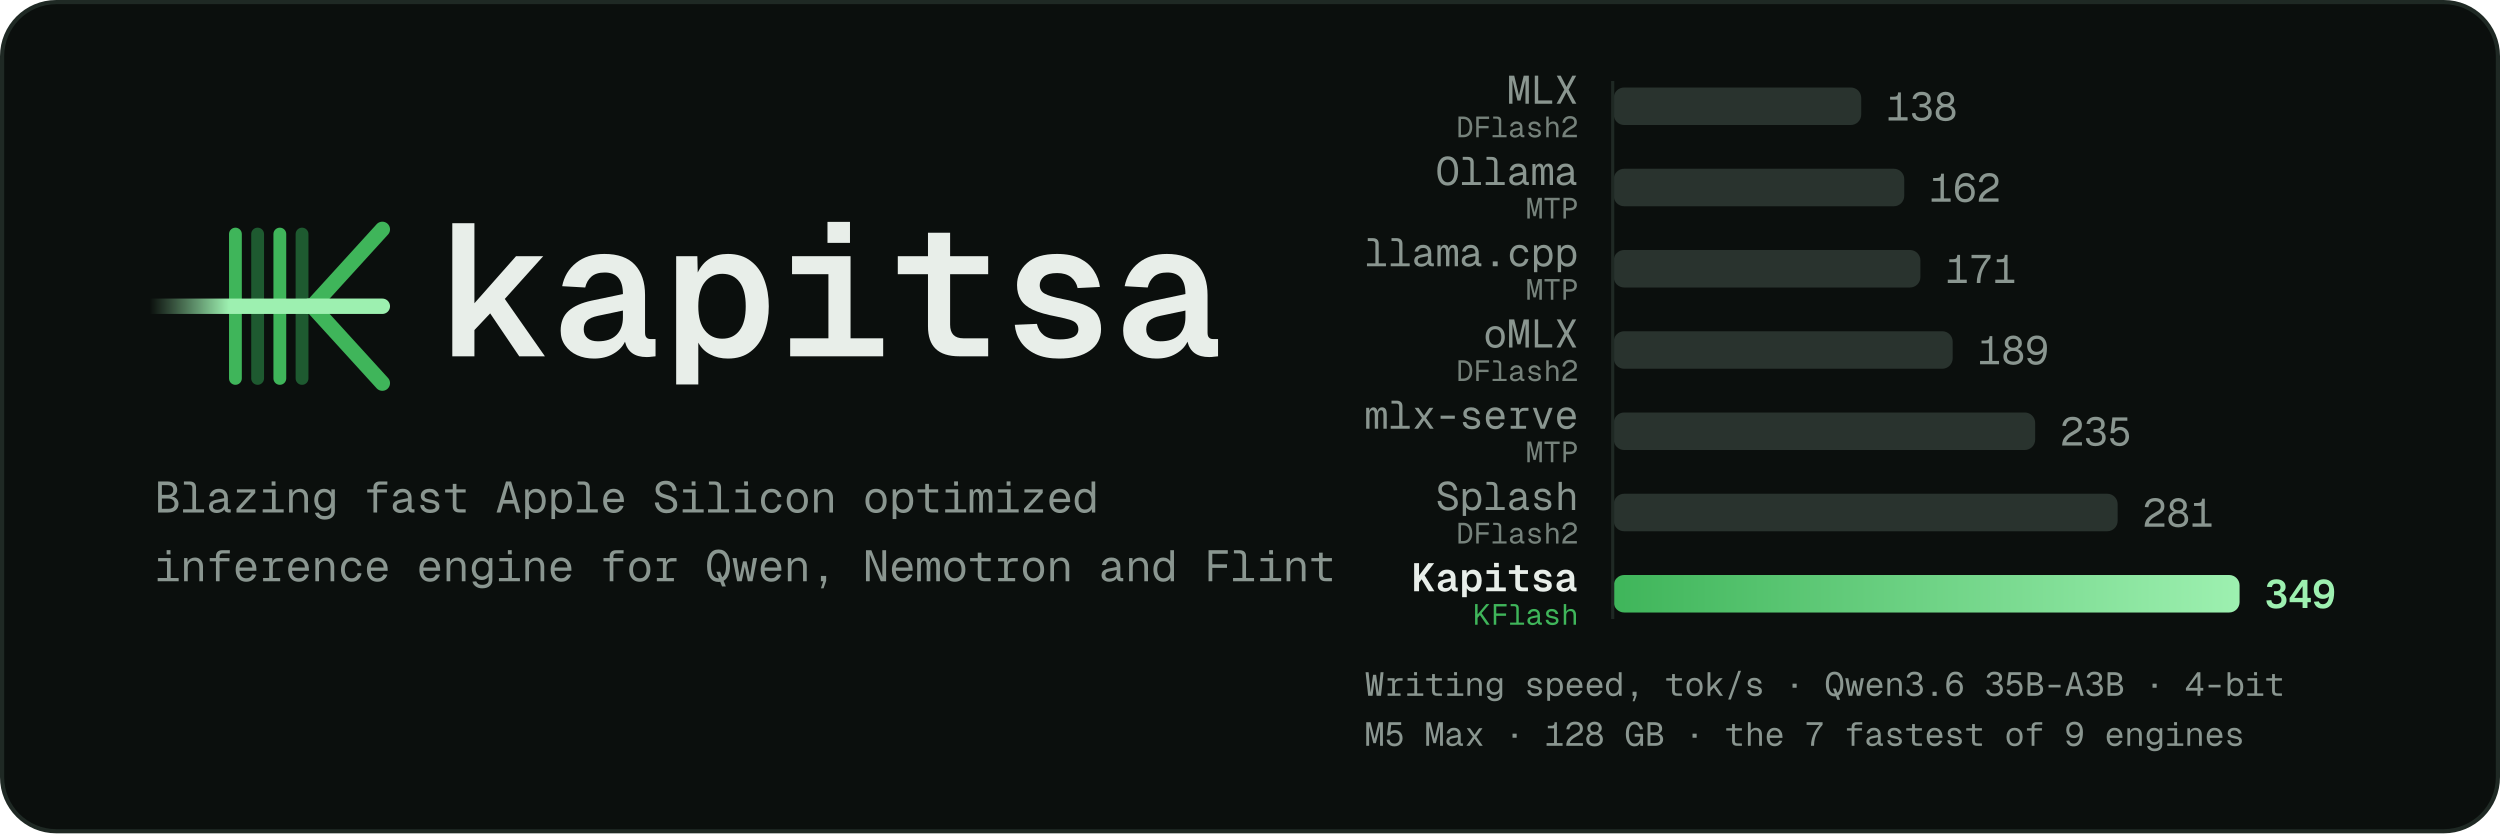
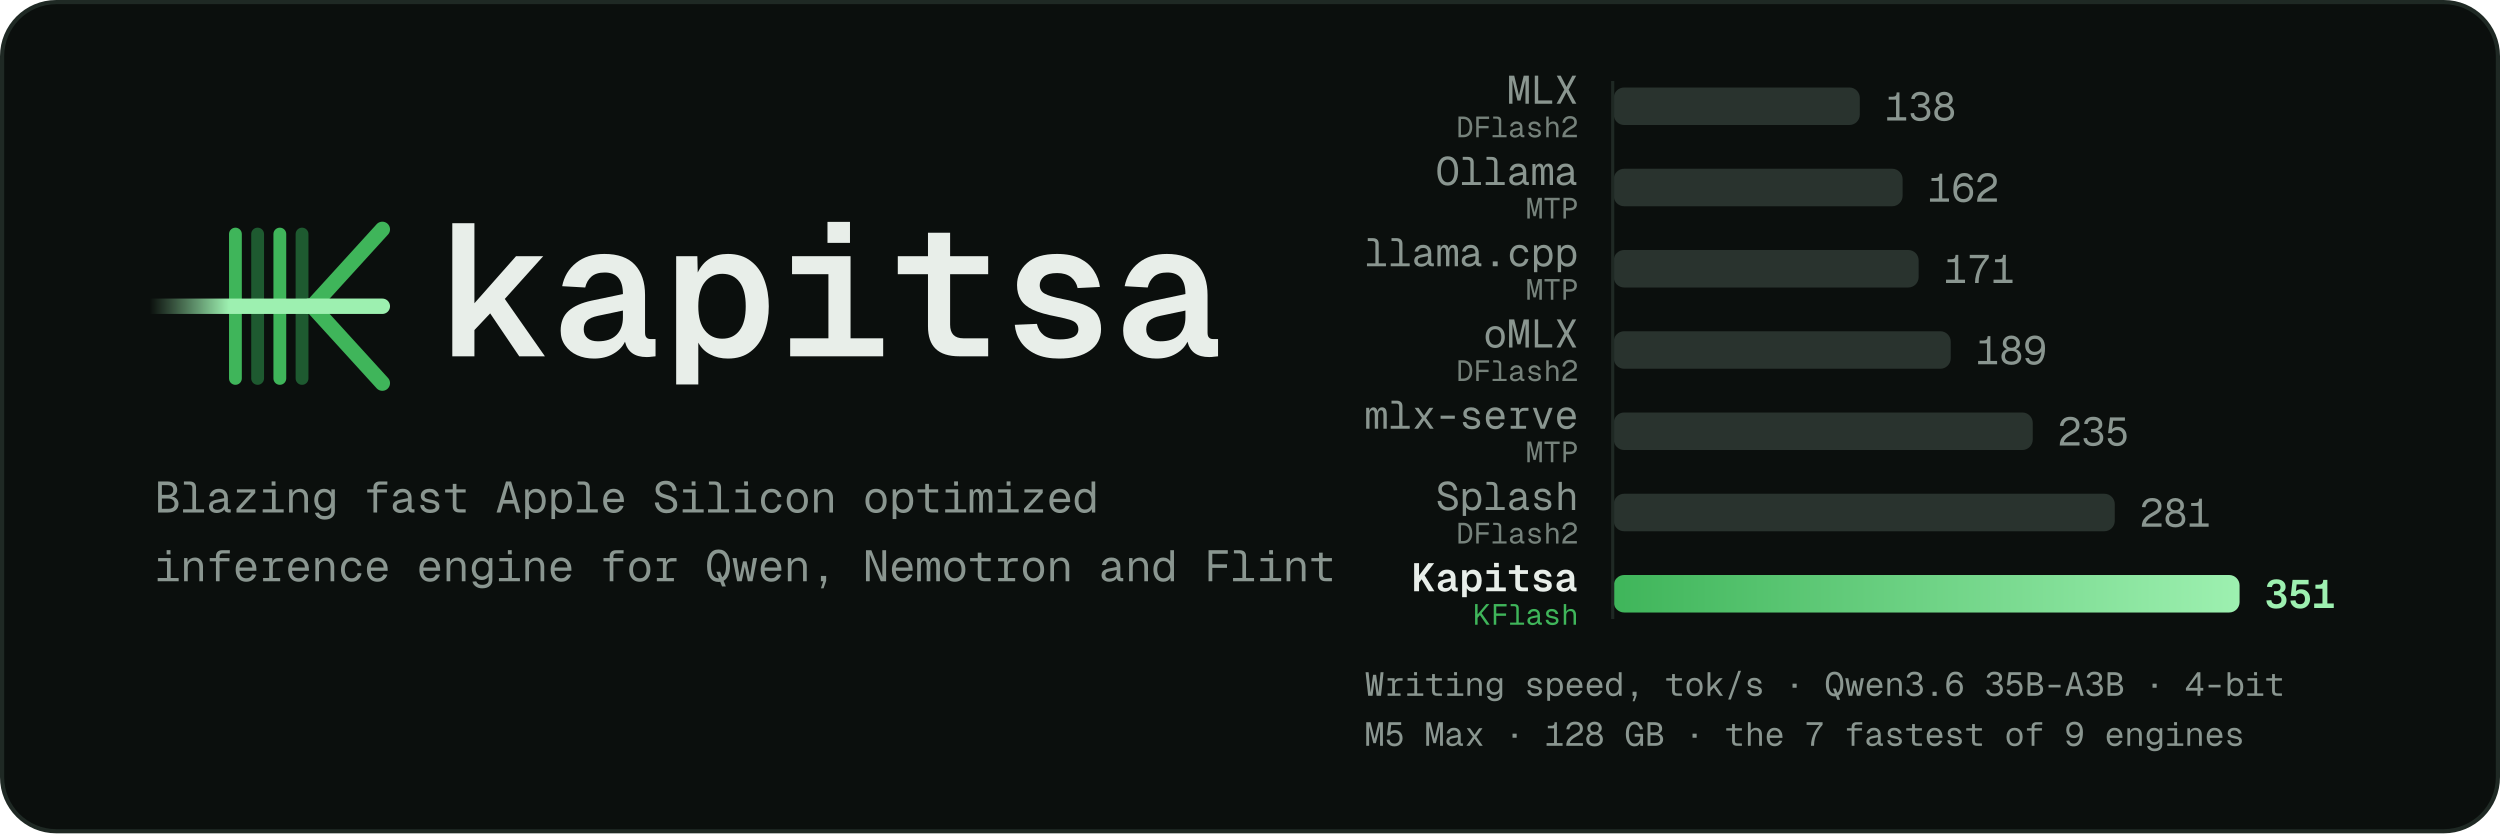
<svg xmlns="http://www.w3.org/2000/svg" width="1200" height="400" viewBox="0 0 1200 400" role="img" aria-labelledby="t d">
  <defs>
    <linearGradient id="hwin" x1="0" x2="46.25" y1="0" y2="0" gradientUnits="userSpaceOnUse">
      <stop offset="0" stop-color="#9DF0B0" stop-opacity="0" />
      <stop offset="1" stop-color="#9DF0B0" />
    </linearGradient>
    <linearGradient id="hwk" x1="0" x2="1" y1="0" y2="0">
      <stop offset="0" stop-color="#3FB55A" />
      <stop offset="1" stop-color="#9DF0B0" />
    </linearGradient>
    <path id="gs0" d="m70 0v710h118v-427l222 251h145l-205-228 214-306h-137l-155 229-84-89v-140z" />
    <path id="gs1" d="m226-12q-50 0-90 18-40 18-64 52-24 33-24 79 0 67 42 105 43 38 123 55l167 35q0 115-97 115-46 0-71-22-25-22-33-58l-123 7q15 77 74 124 59 48 151 48 109 0 163-58 54-58 54-162v-199q0-20 8-27 7-8 22-8h26v-92q-6-1-20-2-13-2-27-2-96 0-116 82-19-40-63-65-43-25-102-25zm21 92q65 0 99 34 34 35 34 94v36l-133-28q-42-9-59-26-17-17-17-46 0-30 20-47 20-17 56-17z" />
    <path id="gs2" d="m64-150v684h113l2-87q48 99 161 99 74 0 122-38 49-37 72-100 24-64 24-141 0-77-24-140-23-63-72-101-48-38-122-38-53 0-94 22-41 21-64 63v-223zm246 244q59 0 92 44 33 43 33 129 0 86-33 129-33 44-92 44-57 0-92-43-36-43-36-130 0-87 36-130 35-43 92-43z" />
    <path id="gs3" d="m72 0v96h204v342h-194v96h312v-438h174v-96zm199 605v112h120v-112z" />
    <path id="gs4" d="m375 0q-86 0-127 40-41 39-41 120v278h-161v96h161v125h118v-125h203v-96h-203v-269q0-73 71-73h132v-96z" />
    <path id="gs5" d="m307-12q-75 0-126 24-51 24-79 65-28 41-32 91l118 5q8-38 37-61 29-22 83-22 101 0 101 54 0 17-9 29-8 12-33 21-25 8-74 18-80 15-126 36-46 22-65 54-20 32-20 78 0 70 54 118 53 48 159 48 76 0 124-25 48-25 73-65 26-40 32-86l-119-6q-7 35-35 58-28 22-74 22-49 0-71-19-22-19-22-45 0-32 27-46 26-15 98-29 79-15 123-35 44-20 61-50 18-30 18-75 0-73-60-115-60-42-163-42z" />
    <path id="gr6" d="m90 0v710h200q117 0 176-52 60-52 60-142 0-58-35-98-35-41-94-52 75-10 117-54 42-45 42-114 0-92-64-145-64-53-177-53zm86 403h118q74 0 108 29 34 29 34 82 0 54-34 83-34 29-108 29h-118zm0-319h140q77 0 114 30 36 30 36 84 0 57-38 89-38 32-112 32h-140z" />
    <path id="gr7" d="m60 0v74h213v494q0 32-18 50-18 18-50 18h-125v74h129q148 0 148-148v-488h183v-74z" />
    <path id="gr8" d="m230-12q-50 0-90 18-40 18-63 50-23 33-23 76 0 68 40 106 41 37 128 54l178 36q0 68-30 101-31 33-88 33-55 0-86-24-31-25-43-71l-89 7q15 75 72 122 56 46 146 46 96 0 149-58 53-57 53-158v-220q0-18 8-25 8-7 24-7h34v-74q-16-2-44-2-42 0-68 17-25 17-34 55l-1 5q-21-39-69-63-47-24-104-24zm8 74q81 0 122 41 40 41 40 107v46l-162-32q-54-10-75-30-21-21-21-54 0-37 26-58 25-20 70-20z" />
    <path id="gr9" d="m82 0v84l336 372h-326v74h418v-84l-336-372h344v-74z" />
    <path id="gra" d="m80 0v74h213v382h-203v74h287v-456h183v-74zm205 613v98h88v-98z" />
    <path id="grb" d="m84 0v530h77l2-95q21 54 67 81 47 26 102 26 61 0 102-27 40-27 61-73 21-45 21-101v-341h-84v317q0 74-29 113-29 38-89 38-61 0-104-38-42-39-42-113v-317z" />
    <path id="grc" d="m297-162q-85 0-145 42-60 42-77 112l88 6q12-37 43-58 30-22 91-22 72 0 111 29 38 29 38 87v86q-19-42-61-67-42-25-94-25-67 0-119 33-53 33-82 91-30 58-30 133 0 76 29 133 29 58 81 91 51 33 117 33 56 0 101-26 44-26 62-70v84h80v-494q0-93-62-146-61-52-171-52zm-2 270q68 0 109 48 41 47 42 129 2 82-40 129-42 48-111 48-70 0-109-48-38-47-38-129 0-82 40-129 39-48 107-48z" />
    <path id="grd" d="m212 0v456h-142v74h142v34q0 71 36 108 37 38 112 38h170v-74h-170q-31 0-48-20-16-19-16-52v-34h224v-74h-224v-456z" />
    <path id="gre" d="m310-12q-69 0-119 24-50 24-79 64-28 41-32 91l88 6q8-49 44-77 35-28 98-28 59 0 92 17 32 17 32 53 0 23-11 38-11 15-41 26-30 10-88 20-77 14-120 34-44 21-62 52-18 31-18 74 0 69 52 114 52 46 149 46 66 0 111-24 44-23 70-62 26-38 34-84l-88-6q-9 42-42 69-32 27-86 27-58 0-86-23-28-23-28-57 0-40 30-57 30-17 102-29 82-13 127-34 45-20 63-50 18-30 18-74 0-47-28-80-27-34-74-52-48-18-108-18z" />
    <path id="grf" d="m378 0q-153 0-153 146v310h-175v74h175v124h84v-124h211v-74h-211v-310q0-72 69-72h142v-74z" />
    <path id="gr10" d="m26 0l216 710h116l216-710h-92l-58 202h-248l-58-202zm274 632l-100-346h200z" />
    <path id="gr11" d="m80-150v680h78l1-85q24 47 67 72 42 25 96 25 79 0 130-39 50-39 74-102 24-63 24-136 0-73-24-136-24-63-74-102-51-39-130-39-52 0-94 22-43 22-64 60v-220zm234 218q69 0 108 52 40 52 40 145 0 93-40 145-39 52-108 52-69 0-110-50-40-49-40-147 0-97 40-147 40-50 110-50z" />
    <path id="gr12" d="m306-12q-75 0-130 34-54 34-84 96-29 63-29 147 0 84 29 146 30 62 84 97 53 34 126 34 69 0 122-32 53-33 83-95 30-62 30-151v-25h-386q5-85 45-128 41-43 110-43 52 0 86 24 33 25 46 65l90-7q-21-71-80-116-58-46-142-46zm-155 325h294q-6 77-45 113-39 36-98 36-61 0-100-38-40-37-51-111z" />
    <path id="gr13" d="m311-16q-75 0-133 31-58 31-93 85-35 55-41 127l90 6q11-79 58-122 46-43 121-43 74 0 113 28 40 29 40 81 0 34-16 59-15 24-58 46-42 21-125 44-74 21-119 46-46 26-66 62-21 37-21 90 0 60 29 106 28 45 81 70 53 26 126 26 73 0 125-30 52-29 82-80 31-51 39-116l-90-6q-9 65-47 106-39 42-111 42-66 0-105-32-39-31-39-82 0-33 15-54 14-22 51-38 37-17 104-36 87-24 139-54 51-30 74-71 22-41 22-100 0-56-31-99-31-44-86-68-55-24-128-24z" />
    <path id="gr14" d="m314-12q-74 0-129 34-55 34-85 96-30 63-30 147 0 84 30 146 30 62 85 97 55 34 129 34 89 0 148-48 58-47 74-136l-88-6q-12 53-48 82-35 28-86 28-73 0-114-52-42-53-42-145 0-92 42-145 41-52 114-52 51 0 88 30 38 30 50 90l88-6q-16-88-76-141-61-53-150-53z" />
    <path id="gr15" d="m300-12q-73 0-128 34-54 34-84 96-30 63-30 147 0 85 30 147 30 62 84 96 55 34 128 34 73 0 128-34 54-34 84-96 30-62 30-147 0-84-30-147-30-62-84-96-55-34-128-34zm0 80q73 0 114 52 40 53 40 145 0 92-40 145-41 52-114 52-73 0-114-52-40-53-40-145 0-92 40-145 41-52 114-52z" />
    <path id="gr16" d="m40 0v530h77l2-78q14 42 41 66 26 24 64 24 79 0 99-99l1-6q13 49 42 77 30 28 72 28 64 0 93-44 29-44 29-146v-352h-84v340q0 71-15 100-15 28-47 28-31 0-52-31-20-31-20-99v-338h-84v340q0 68-14 98-15 30-48 30-31 0-52-31-20-31-20-99v-338z" />
    <path id="gr17" d="m267-12q-70 0-121 34-51 34-78 96-28 62-28 147 0 85 28 147 27 62 78 96 51 34 121 34 56 0 98-26 42-27 61-60v254h84v-710h-76l-3 79q-23-43-66-67-43-24-98-24zm5 80q72 0 113 53 41 53 41 144 0 92-41 145-41 52-115 52-65 0-104-52-38-53-38-145 0-91 38-144 39-53 106-53z" />
    <path id="gr18" d="m90 0v74h138v382h-138v74h208l6-103q25 103 127 103h109v-76h-108q-58 0-89-34-31-35-31-100v-246h168v-74z" />
    <path id="gr19" d="m300-16q-126 0-194 96-68 96-68 274 0 179 68 276 68 96 194 96 126 0 194-96 68-97 68-276 0-131-38-218-37-88-108-125l50-130h-86l-41 106q-19-3-39-3zm0 84q4 0 8 0l-58 150h86l48-125q88 63 88 261 0 140-44 214-45 74-128 74-82 0-127-74-45-74-45-214 0-139 45-212 45-74 127-74z" />
    <path id="gr1a" d="m125 0l-105 530h92l69-442 78 368h82l78-368 69 442h92l-104-530h-106l-70 334-70-334z" />
    <path id="gr1b" d="m240-162l54 162h-54v122h120v-112l-60-172z" />
    <path id="gr1c" d="m70 0v710h122l252-613v613h86v-710h-122l-252 613v-613z" />
    <path id="gr1d" d="m100 0v710h440v-82h-354v-240h336v-82h-336v-306z" />
    <path id="gr1e" d="m262 80l-126 517v-597h-86v710h130l120-501 120 501h130v-710h-86v597l-126-517z" />
    <path id="gr1f" d="m100 0v710h86v-626h354v-84z" />
    <path id="gr20" d="m50 0l196 357-192 353h100l147-285 147 285h98l-192-354 196-356h-100l-151 289-151-289z" />
    <path id="gr21" d="m90 0v710h168q92 0 160-42 69-41 106-120 38-80 38-194 0-114-38-193-37-79-106-120-68-41-160-41zm86 84h77q104 0 161 68 58 67 58 202 0 135-58 204-57 68-161 68h-77z" />
    <path id="gr22" d="m100 0v710h84v-263q21 49 63 72 42 23 96 23 86 0 131-56 46-56 46-145v-341h-84v317q0 151-111 151-64 0-103-39-38-39-38-113v-316z" />
    <path id="gr23" d="m50 0q0 75 24 136 23 60 82 115 60 55 166 111 49 26 79 48 30 22 44 47 14 25 14 61 0 55-35 90-36 34-107 34-75 0-119-39-43-39-54-111l-90 6q12 104 80 166 68 62 183 62 110 0 171-57 61-57 61-149 0-54-18-94-18-39-61-73-42-34-116-73-96-51-146-103-49-52-52-93h394v-84z" />
    <path id="gr24" d="m60 0v84h224v442h-186v74h96q57 0 82 25 24 25 24 85h70v-626h170v-84z" />
    <path id="gr25" d="m294-16q-115 0-177 56-62 55-67 143l89 6q6-65 49-93 42-28 106-28 43 0 81 12 38 13 61 42 24 28 24 76 0 71-46 104-46 33-115 33h-56v84h56q37 0 68 11 31 11 49 36 19 24 19 64 0 55-35 84-35 28-101 28-67 0-101-27-35-27-42-74l-90 6q10 80 70 129 60 50 163 50 104 0 165-52 61-51 61-140 0-114-123-152 69-19 108-68 40-48 40-116 0-68-33-116-33-48-91-73-58-25-132-25z" />
    <path id="gr26" d="m300-16q-70 0-127 24-57 24-90 71-33 47-33 116 0 69 37 117 37 48 100 70-47 19-75 56-28 36-28 93 0 56 28 100 28 44 76 69 49 26 112 26 63 0 112-26 49-25 76-69 28-44 28-100 0-57-28-93-28-37-75-56 63-22 100-70 37-48 37-117 0-69-33-116-33-47-89-71-57-24-128-24zm0 433q57 0 92 29 34 28 34 85 0 51-34 81-33 30-92 30-58 0-92-30-34-30-34-81 0-57 34-85 35-29 92-29zm0-349q70 0 115 32 45 33 45 100 0 62-40 100-40 37-120 37-79 0-120-37-40-38-40-100 0-67 45-100 45-32 115-32z" />
    <path id="gr27" d="m300-16q-126 0-194 96-68 96-68 274 0 179 68 276 68 96 194 96 126 0 194-96 68-97 68-276 0-178-68-274-68-96-194-96zm0 84q83 0 128 74 44 73 44 212 0 140-44 214-45 74-128 74-82 0-127-74-45-74-45-214 0-139 45-212 45-74 127-74z" />
    <path id="gr28" d="m257 0v626h-217v84h520v-84h-217v-626z" />
    <path id="gr29" d="m90 0v710h216q111 0 178-58 66-57 66-159 0-102-66-159-67-58-178-58h-130v-276zm86 360h120q84 0 124 34 40 35 40 99 0 65-40 99-40 34-124 34h-120z" />
    <path id="gr2a" d="m302-16q-120 0-186 82-66 82-66 234 0 88 14 165 15 77 48 135 32 59 86 92 53 34 132 34 95 0 147-46 52-47 73-122l-90-8q-12 42-42 67-29 25-88 25-80 0-129-62-49-62-60-186l-1-7q26 39 72 65 45 26 106 26 70 0 122-30 52-30 81-84 29-55 29-128 0-78-32-134-31-57-86-88-56-30-130-30zm2 84q70 0 113 44 43 45 43 124 0 74-40 117-41 43-108 43-48 0-86-20-38-19-60-55-22-36-22-85 0-73 44-120 43-48 116-48z" />
    <path id="gr2b" d="m238 0v122h124v-122z" />
    <path id="gr2c" d="m192 0q0 110 30 220 31 109 88 212 57 103 136 194h-386v84h480v-78q-89-102-146-202-57-99-84-204-26-106-26-226z" />
    <path id="gr2d" d="m298 726q120 0 186-82 66-82 66-234 0-88-14-165-15-77-48-135-32-59-86-92-53-34-132-34-94 0-146 46-53 47-74 122l90 8q12-42 42-67 30-25 88-25 80 0 129 62 49 62 60 186l1 7q-26-39-72-65-45-26-106-26-70 0-122 30-52 30-81 84-29 55-29 128 0 78 32 134 31 57 87 88 56 30 129 30zm-2-84q-70 0-113-44-43-44-43-124 0-73 40-116 41-44 108-44 48 0 86 20 38 19 60 55 22 36 22 85 0 74-43 121-43 47-117 47z" />
    <path id="gr2e" d="m54 0l195 272-185 258h98l139-200 136 200h100l-184-260 193-270h-98l-147 214-147-214z" />
    <path id="gr2f" d="m120 252v79h360v-79z" />
    <path id="gr30" d="m247 0l-197 530h92l158-444 158 444h92l-197-530z" />
    <path id="gr31" d="m298-16q-69 0-120 25-52 25-82 70-31 45-36 104l90 6q8-60 48-91 39-30 100-30 69 0 110 42 42 43 42 118 0 75-40 118-39 44-110 44-42 0-80-20-39-21-56-59h-92l47 399h378v-84h-299l-26-214q26 30 64 45 38 15 76 15 68 0 120-32 51-31 80-86 28-55 28-126 0-71-31-126-31-56-85-87-55-31-126-31z" />
    <path id="gs32" d="m52 0v710h124v-312l234 312h148l-241-311 247-399h-140l-182 302-66-86v-216z" />
    <path id="gr33" d="m60 0v710h86v-356l298 356h106l-267-312 277-398h-106l-228 331-80-93v-238z" />
    <path id="gs34" d="m295-16q-120 0-182 57-62 57-67 150l125 7q6-56 41-79 34-23 84-23 54 0 92 26 38 25 38 84 0 58-36 86-36 29-96 29h-55v103h55q46 0 78 22 31 22 31 73 0 48-27 72-28 24-78 24-54 0-81-23-27-24-32-64l-126 7q10 87 71 139 61 52 169 52 107 0 169-52 63-51 63-142 0-114-118-151 67-19 104-67 37-47 37-114 0-68-32-116-33-49-91-74-58-26-136-26z" />
-     <path id="gs35" d="m360 0v146h-328v104l312 460h139v-454h85v-110h-85v-146zm-210 256h210v295z" />
-     <path id="gs36" d="m298 726q126 0 193-84 67-83 67-236 0-89-16-166-15-76-49-134-34-57-89-90-54-32-132-32-68 0-114 22-46 23-74 62-27 40-40 90l126 10q9-32 32-52 23-20 70-20 63 0 104 48 41 47 53 151-26-28-65-46-39-18-91-18-70 0-122 30-52 30-81 84-28 54-28 126 0 78 32 135 32 58 90 89 57 31 134 31zm1-114q-60 0-95-36-34-35-34-102 0-61 32-98 32-36 91-36 61 0 99 36 38 37 38 99 0 58-35 97-35 40-96 40z" />
+     <path id="gs35" d="m299-16q-73 0-127 26-53 27-84 73-31 46-36 104l128 8q13-99 119-99 56 0 89 35 32 35 32 100 0 65-32 101-32 36-88 36-36 0-66-18-30-19-43-49l-129 5 45 404h405v-114h-301l-21-172q26 24 60 36 33 13 70 13 70 0 121-31 51-32 79-86 28-55 28-125 0-73-32-129-31-55-87-86-56-32-130-32z" />
+     <path id="gs36" d="m52 0v114h210v372h-178v104h84q60 0 86 27 26 27 26 93h106v-596h162v-114z" />
    <path id="gr37" d="m108 0l-78 710h90l62-617 72 537h92l72-537 62 617h90l-78-710h-130l-62 469-62-469z" />
    <path id="gr38" d="m90 0v710h84v-465l258 285h112l-209-225 219-305h-102l-174 248-104-110v-138z" />
    <path id="gr39" d="m108-110l304 860h80l-304-860z" />
    <path id="gr3a" d="m238 243v122h124v-122z" />
    <path id="gr3b" d="m388 0v154h-348v78l342 478h92v-472h86v-84h-86v-154zm-260 238h260v352z" />
    <path id="gr3c" d="m333-12q-55 0-98 24-43 24-66 67l-3-79h-76v710h84v-254q19 33 61 60 42 26 98 26 70 0 121-34 51-34 78-96 28-62 28-147 0-85-28-147-27-62-78-96-51-34-121-34zm-5 80q67 0 106 53 38 53 38 144 0 92-38 145-39 52-104 52-73 0-114-52-42-53-42-145 0-91 41-144 41-53 113-53z" />
    <path id="gr3d" d="m298-16q-75 0-134 42-58 41-92 124-34 82-34 204 0 115 32 198 31 83 90 128 59 46 142 46 65 0 116-29 50-29 84-81 34-51 49-118l-90-6q-17 66-57 108-39 42-102 42-83 0-128-75-46-75-46-213 0-137 46-212 47-74 132-74 76 0 120 58 45 59 48 151h-170v82h250v-359h-80l-2 98q-25-52-66-83-42-31-108-31z" />
  </defs>
  <rect x="1" y="1" width="1198" height="398" rx="26" fill="#0B0F0D" stroke="#1F2924" stroke-width="2" />
  <g transform="translate(72 106) scale(0.82)" fill="none">
    <path d="M0 50H46.75" stroke="url(#hwin)" stroke-width="9" />
    <rect x="46.25" y="4" width="7.5" height="92" rx="3.75" fill="#3FB55A" />
    <rect x="59.25" y="4" width="7.5" height="92" rx="3.75" fill="#1E5A30" />
    <rect x="72.25" y="4" width="7.5" height="92" rx="3.75" fill="#3FB55A" />
    <rect x="85.25" y="4" width="7.5" height="92" rx="3.75" fill="#1E5A30" />
    <path d="M46.25 50H95" stroke="#9DF0B0" stroke-width="9" />
    <path d="M95 50L136 5M95 50L136 95" stroke="#3FB55A" stroke-width="9" stroke-linecap="round" />
    <path d="M93 50H136" stroke="#9DF0B0" stroke-width="9" stroke-linecap="round" />
  </g>
  <g transform="translate(210.8 171.03) scale(0.09 -0.09)" fill="#E8EEE9">
    <use href="#gs0" />
    <use href="#gs1" x="600" />
    <use href="#gs2" x="1200" />
    <use href="#gs3" x="1800" />
    <use href="#gs4" x="2400" />
    <use href="#gs5" x="3000" />
    <use href="#gs1" x="3600" />
  </g>
  <g transform="translate(74 246) scale(0.021 -0.021)" fill="#8A9690">
    <use href="#gr6" />
    <use href="#gr7" x="600" />
    <use href="#gr8" x="1200" />
    <use href="#gr9" x="1800" />
    <use href="#gra" x="2400" />
    <use href="#grb" x="3000" />
    <use href="#grc" x="3600" />
    <use href="#grd" x="4800" />
    <use href="#gr8" x="5400" />
    <use href="#gre" x="6000" />
    <use href="#grf" x="6600" />
    <use href="#gr10" x="7800" />
    <use href="#gr11" x="8400" />
    <use href="#gr11" x="9000" />
    <use href="#gr7" x="9600" />
    <use href="#gr12" x="10200" />
    <use href="#gr13" x="11400" />
    <use href="#gra" x="12000" />
    <use href="#gr7" x="12600" />
    <use href="#gra" x="13200" />
    <use href="#gr14" x="13800" />
    <use href="#gr15" x="14400" />
    <use href="#grb" x="15000" />
    <use href="#gr15" x="16200" />
    <use href="#gr11" x="16800" />
    <use href="#grf" x="17400" />
    <use href="#gra" x="18000" />
    <use href="#gr16" x="18600" />
    <use href="#gra" x="19200" />
    <use href="#gr9" x="19800" />
    <use href="#gr12" x="20400" />
    <use href="#gr17" x="21000" />
  </g>
  <g transform="translate(74 279) scale(0.021 -0.021)" fill="#8A9690">
    <use href="#gra" />
    <use href="#grb" x="600" />
    <use href="#grd" x="1200" />
    <use href="#gr12" x="1800" />
    <use href="#gr18" x="2400" />
    <use href="#gr12" x="3000" />
    <use href="#grb" x="3600" />
    <use href="#gr14" x="4200" />
    <use href="#gr12" x="4800" />
    <use href="#gr12" x="6000" />
    <use href="#grb" x="6600" />
    <use href="#grc" x="7200" />
    <use href="#gra" x="7800" />
    <use href="#grb" x="8400" />
    <use href="#gr12" x="9000" />
    <use href="#grd" x="10200" />
    <use href="#gr15" x="10800" />
    <use href="#gr18" x="11400" />
    <use href="#gr19" x="12600" />
    <use href="#gr1a" x="13200" />
    <use href="#gr12" x="13800" />
    <use href="#grb" x="14400" />
    <use href="#gr1b" x="15000" />
    <use href="#gr1c" x="16200" />
    <use href="#gr12" x="16800" />
    <use href="#gr16" x="17400" />
    <use href="#gr15" x="18000" />
    <use href="#grf" x="18600" />
    <use href="#gr18" x="19200" />
    <use href="#gr15" x="19800" />
    <use href="#grb" x="20400" />
    <use href="#gr8" x="21600" />
    <use href="#grb" x="22200" />
    <use href="#gr17" x="22800" />
    <use href="#gr1d" x="24000" />
    <use href="#gr7" x="24600" />
    <use href="#gra" x="25200" />
    <use href="#grb" x="25800" />
    <use href="#grf" x="26400" />
  </g>
-   <rect x="774.6" y="42" width="118.78" height="18" rx="5" fill="#29332E" />
+   <rect x="774.6" y="42" width="118.11" height="18" rx="5" fill="#29332E" />
  <g transform="translate(723.4 49.8) scale(0.019 -0.019)" fill="#8A9690">
    <use href="#gr1e" />
    <use href="#gr1f" x="600" />
    <use href="#gr20" x="1200" />
  </g>
  <g transform="translate(698.8 65.88) scale(0.014 -0.014)" fill="#76827B">
    <use href="#gr21" />
    <use href="#gr1d" x="600" />
    <use href="#gr7" x="1200" />
    <use href="#gr8" x="1800" />
    <use href="#gre" x="2400" />
    <use href="#gr22" x="3000" />
    <use href="#gr23" x="3600" />
  </g>
-   <g transform="translate(905.38 57.84) scale(0.019 -0.019)" fill="#8A9690">
+   <g transform="translate(904.71 57.84) scale(0.019 -0.019)" fill="#8A9690">
    <use href="#gr24" />
    <use href="#gr25" x="600" />
    <use href="#gr26" x="1200" />
  </g>
-   <rect x="774.6" y="81" width="139.44" height="18" rx="5" fill="#29332E" />
+   <rect x="774.6" y="81" width="138.65" height="18" rx="5" fill="#29332E" />
  <g transform="translate(689.2 88.8) scale(0.019 -0.019)" fill="#8A9690">
    <use href="#gr27" />
    <use href="#gr7" x="600" />
    <use href="#gr7" x="1200" />
    <use href="#gr8" x="1800" />
    <use href="#gr16" x="2400" />
    <use href="#gr8" x="3000" />
  </g>
  <g transform="translate(732.4 104.88) scale(0.014 -0.014)" fill="#76827B">
    <use href="#gr1e" />
    <use href="#gr28" x="600" />
    <use href="#gr29" x="1200" />
  </g>
-   <g transform="translate(926.04 96.84) scale(0.019 -0.019)" fill="#8A9690">
+   <g transform="translate(925.25 96.84) scale(0.019 -0.019)" fill="#8A9690">
    <use href="#gr24" />
    <use href="#gr2a" x="600" />
    <use href="#gr23" x="1200" />
  </g>
-   <rect x="774.6" y="120" width="147.19" height="18" rx="5" fill="#29332E" />
+   <rect x="774.6" y="120" width="146.35" height="18" rx="5" fill="#29332E" />
  <g transform="translate(655 127.8) scale(0.019 -0.019)" fill="#8A9690">
    <use href="#gr7" />
    <use href="#gr7" x="600" />
    <use href="#gr8" x="1200" />
    <use href="#gr16" x="1800" />
    <use href="#gr8" x="2400" />
    <use href="#gr2b" x="3000" />
    <use href="#gr14" x="3600" />
    <use href="#gr11" x="4200" />
    <use href="#gr11" x="4800" />
  </g>
  <g transform="translate(732.4 143.88) scale(0.014 -0.014)" fill="#76827B">
    <use href="#gr1e" />
    <use href="#gr28" x="600" />
    <use href="#gr29" x="1200" />
  </g>
-   <g transform="translate(933.79 135.84) scale(0.019 -0.019)" fill="#8A9690">
+   <g transform="translate(932.95 135.84) scale(0.019 -0.019)" fill="#8A9690">
    <use href="#gr24" />
    <use href="#gr2c" x="600" />
    <use href="#gr24" x="1200" />
  </g>
-   <rect x="774.6" y="159" width="162.68" height="18" rx="5" fill="#29332E" />
+   <rect x="774.6" y="159" width="161.75" height="18" rx="5" fill="#29332E" />
  <g transform="translate(712 166.8) scale(0.019 -0.019)" fill="#8A9690">
    <use href="#gr15" />
    <use href="#gr1e" x="600" />
    <use href="#gr1f" x="1200" />
    <use href="#gr20" x="1800" />
  </g>
  <g transform="translate(698.8 182.88) scale(0.014 -0.014)" fill="#76827B">
    <use href="#gr21" />
    <use href="#gr1d" x="600" />
    <use href="#gr7" x="1200" />
    <use href="#gr8" x="1800" />
    <use href="#gre" x="2400" />
    <use href="#gr22" x="3000" />
    <use href="#gr23" x="3600" />
  </g>
-   <g transform="translate(949.28 174.84) scale(0.019 -0.019)" fill="#8A9690">
+   <g transform="translate(948.35 174.84) scale(0.019 -0.019)" fill="#8A9690">
    <use href="#gr24" />
    <use href="#gr26" x="600" />
    <use href="#gr2d" x="1200" />
  </g>
-   <rect x="774.6" y="198" width="202.28" height="18" rx="5" fill="#29332E" />
+   <rect x="774.6" y="198" width="201.12" height="18" rx="5" fill="#29332E" />
  <g transform="translate(655 205.8) scale(0.019 -0.019)" fill="#8A9690">
    <use href="#gr16" />
    <use href="#gr7" x="600" />
    <use href="#gr2e" x="1200" />
    <use href="#gr2f" x="1800" />
    <use href="#gre" x="2400" />
    <use href="#gr12" x="3000" />
    <use href="#gr18" x="3600" />
    <use href="#gr30" x="4200" />
    <use href="#gr12" x="4800" />
  </g>
  <g transform="translate(732.4 221.88) scale(0.014 -0.014)" fill="#76827B">
    <use href="#gr1e" />
    <use href="#gr28" x="600" />
    <use href="#gr29" x="1200" />
  </g>
-   <g transform="translate(988.88 213.84) scale(0.019 -0.019)" fill="#8A9690">
+   <g transform="translate(987.72 213.84) scale(0.019 -0.019)" fill="#8A9690">
    <use href="#gr23" />
    <use href="#gr25" x="600" />
    <use href="#gr31" x="1200" />
  </g>
-   <rect x="774.6" y="237" width="241.87" height="18" rx="5" fill="#29332E" />
+   <rect x="774.6" y="237" width="240.49" height="18" rx="5" fill="#29332E" />
  <g transform="translate(689.2 244.8) scale(0.019 -0.019)" fill="#8A9690">
    <use href="#gr13" />
    <use href="#gr11" x="600" />
    <use href="#gr7" x="1200" />
    <use href="#gr8" x="1800" />
    <use href="#gre" x="2400" />
    <use href="#gr22" x="3000" />
  </g>
  <g transform="translate(698.8 260.88) scale(0.014 -0.014)" fill="#76827B">
    <use href="#gr21" />
    <use href="#gr1d" x="600" />
    <use href="#gr7" x="1200" />
    <use href="#gr8" x="1800" />
    <use href="#gre" x="2400" />
    <use href="#gr22" x="3000" />
    <use href="#gr23" x="3600" />
  </g>
-   <g transform="translate(1028.47 252.84) scale(0.019 -0.019)" fill="#8A9690">
+   <g transform="translate(1027.09 252.84) scale(0.019 -0.019)" fill="#8A9690">
    <use href="#gr23" />
    <use href="#gr26" x="600" />
    <use href="#gr24" x="1200" />
  </g>
  <rect x="774.6" y="276" width="300.4" height="18" rx="5" fill="url(#hwk)" />
  <g transform="translate(677.8 283.8) scale(0.019 -0.019)" fill="#E8EEE9">
    <use href="#gs32" />
    <use href="#gs1" x="600" />
    <use href="#gs2" x="1200" />
    <use href="#gs3" x="1800" />
    <use href="#gs4" x="2400" />
    <use href="#gs5" x="3000" />
    <use href="#gs1" x="3600" />
  </g>
  <g transform="translate(707.2 299.88) scale(0.014 -0.014)" fill="#3FB55A">
    <use href="#gr33" />
    <use href="#gr1d" x="600" />
    <use href="#gr7" x="1200" />
    <use href="#gr8" x="1800" />
    <use href="#gre" x="2400" />
    <use href="#gr22" x="3000" />
  </g>
  <g transform="translate(1087 291.84) scale(0.019 -0.019)" fill="#9DF0B0">
    <use href="#gs34" />
    <use href="#gs35" x="600" />
    <use href="#gs36" x="1200" />
  </g>
  <path d="M774.1 38.88V297.12" stroke="#1F2924" stroke-width="1.5" />
  <g transform="translate(655 334) scale(0.016 -0.016)" fill="#8A9690">
    <use href="#gr37" />
    <use href="#gr18" x="600" />
    <use href="#gra" x="1200" />
    <use href="#grf" x="1800" />
    <use href="#gra" x="2400" />
    <use href="#grb" x="3000" />
    <use href="#grc" x="3600" />
    <use href="#gre" x="4800" />
    <use href="#gr11" x="5400" />
    <use href="#gr12" x="6000" />
    <use href="#gr12" x="6600" />
    <use href="#gr17" x="7200" />
    <use href="#gr1b" x="7800" />
    <use href="#grf" x="9000" />
    <use href="#gr15" x="9600" />
    <use href="#gr38" x="10200" />
    <use href="#gr39" x="10800" />
    <use href="#gre" x="11400" />
    <use href="#gr3a" x="12600" />
    <use href="#gr19" x="13800" />
    <use href="#gr1a" x="14400" />
    <use href="#gr12" x="15000" />
    <use href="#grb" x="15600" />
    <use href="#gr25" x="16200" />
    <use href="#gr2b" x="16800" />
    <use href="#gr2a" x="17400" />
    <use href="#gr25" x="18600" />
    <use href="#gr31" x="19200" />
    <use href="#gr6" x="19800" />
    <use href="#gr2f" x="20400" />
    <use href="#gr10" x="21000" />
    <use href="#gr25" x="21600" />
    <use href="#gr6" x="22200" />
    <use href="#gr3a" x="23400" />
    <use href="#gr3b" x="24600" />
    <use href="#gr2f" x="25200" />
    <use href="#gr3c" x="25800" />
    <use href="#gra" x="26400" />
    <use href="#grf" x="27000" />
  </g>
  <g transform="translate(655 358) scale(0.016 -0.016)" fill="#8A9690">
    <use href="#gr1e" />
    <use href="#gr31" x="600" />
    <use href="#gr1e" x="1800" />
    <use href="#gr8" x="2400" />
    <use href="#gr2e" x="3000" />
    <use href="#gr3a" x="4200" />
    <use href="#gr24" x="5400" />
    <use href="#gr23" x="6000" />
    <use href="#gr26" x="6600" />
    <use href="#gr3d" x="7800" />
    <use href="#gr6" x="8400" />
    <use href="#gr3a" x="9600" />
    <use href="#grf" x="10800" />
    <use href="#gr22" x="11400" />
    <use href="#gr12" x="12000" />
    <use href="#gr2c" x="13200" />
    <use href="#grd" x="14400" />
    <use href="#gr8" x="15000" />
    <use href="#gre" x="15600" />
    <use href="#grf" x="16200" />
    <use href="#gr12" x="16800" />
    <use href="#gre" x="17400" />
    <use href="#grf" x="18000" />
    <use href="#gr15" x="19200" />
    <use href="#grd" x="19800" />
    <use href="#gr2d" x="21000" />
    <use href="#gr12" x="22200" />
    <use href="#grb" x="22800" />
    <use href="#grc" x="23400" />
    <use href="#gra" x="24000" />
    <use href="#grb" x="24600" />
    <use href="#gr12" x="25200" />
    <use href="#gre" x="25800" />
  </g>
</svg>
